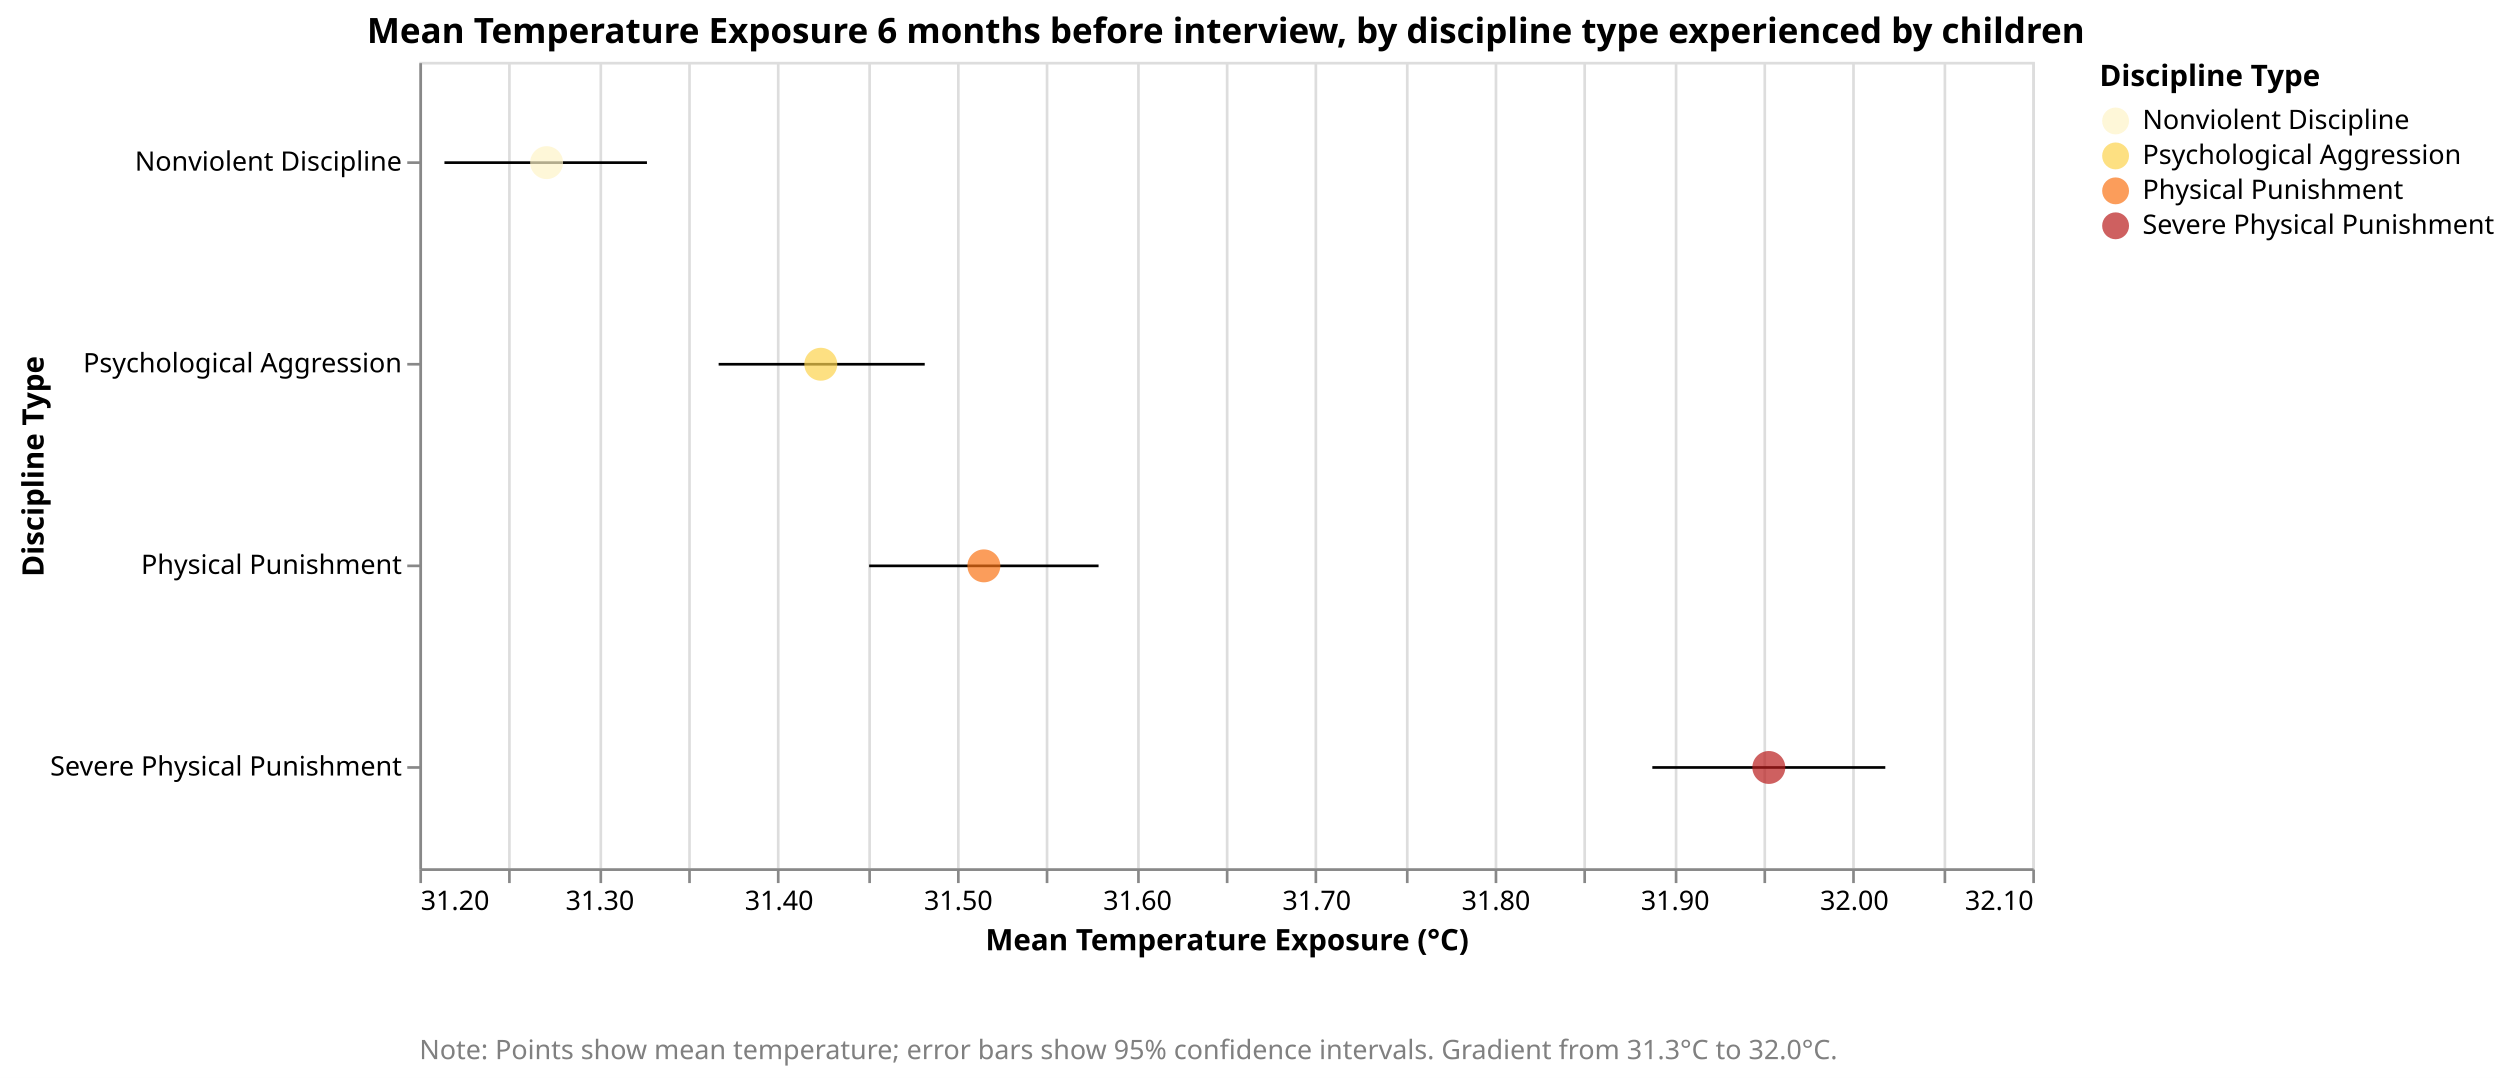
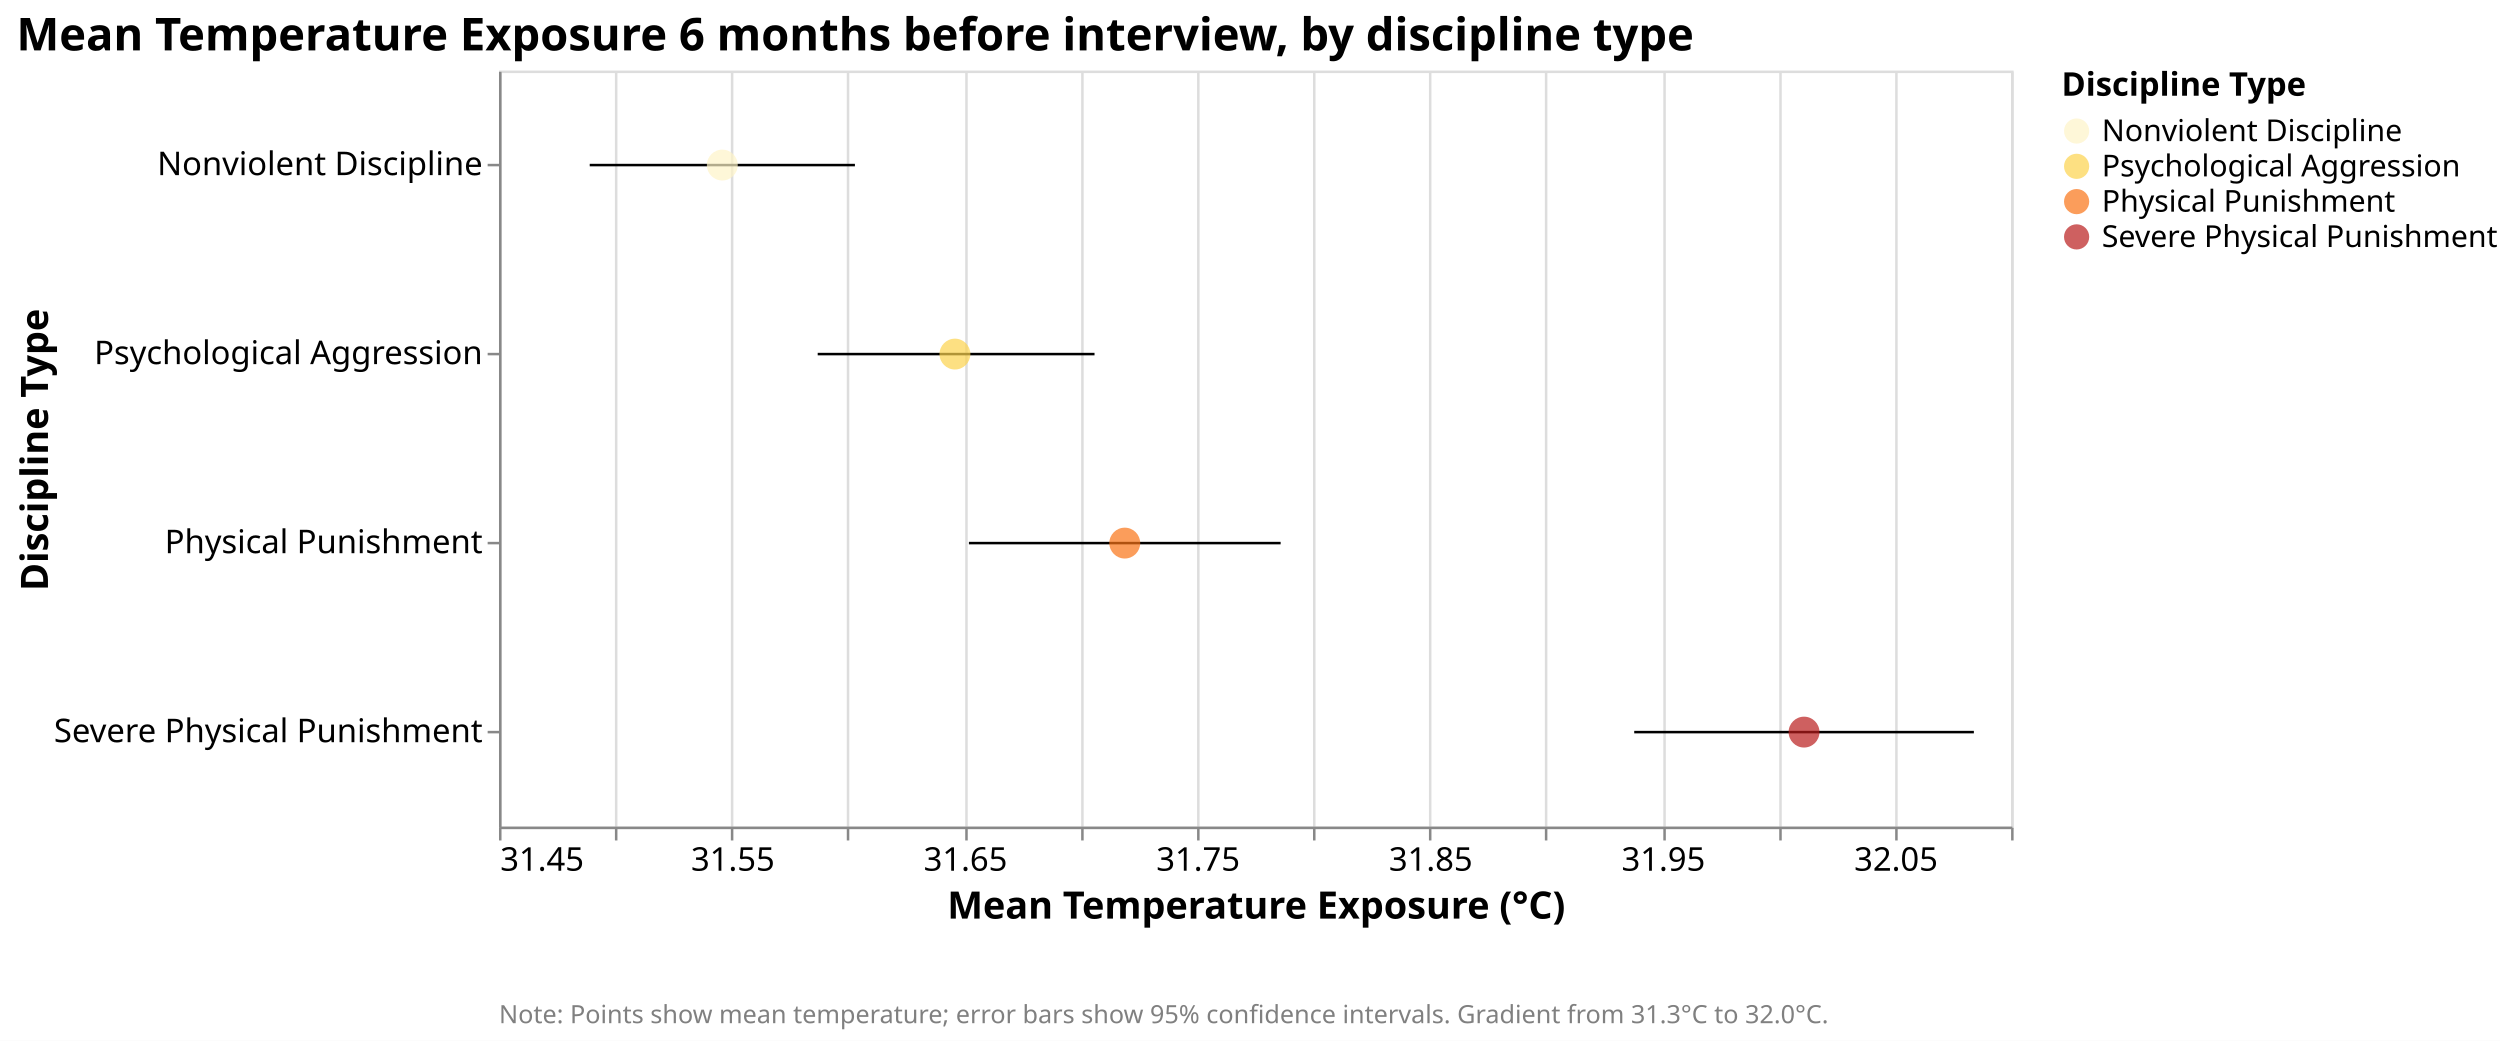
- <svg xmlns="http://www.w3.org/2000/svg" version="1.1" class="marks" width="930" height="401" viewBox="0 0 930 401">
-   <rect width="930" height="401" fill="white" />
-   <g fill="none" stroke-miterlimit="10" transform="translate(156,23)">
+ <svg xmlns="http://www.w3.org/2000/svg" version="1.1" class="marks" width="992" height="413" viewBox="0 0 992 413">
+   <rect width="992" height="413" fill="white" />
+   <g fill="none" stroke-miterlimit="10" transform="translate(198,28)">
    <g class="mark-group role-frame root" role="graphics-object" aria-roledescription="group mark container">
      <g transform="translate(0,0)">
        <path class="background" aria-hidden="true" d="M0,0h600v0h-600Z" />
        <g>
          <g class="mark-group role-scope concat_0_group" role="graphics-object" aria-roledescription="group mark container">
            <g transform="translate(0,0)">
              <path class="background" aria-hidden="true" d="M0.5,0.5h600v300h-600Z" stroke="#ddd" />
              <g>
                <g class="mark-group role-axis" aria-hidden="true">
                  <g transform="translate(0.5,300.5)">
                    <path class="background" aria-hidden="true" d="M0,0h0v0h0Z" pointer-events="none" />
                    <g>
                      <g class="mark-rule role-axis-grid" pointer-events="none">
                        <line transform="translate(0,0)" x2="0" y2="-300" stroke="#ddd" stroke-width="1" opacity="1" />
-                         <line transform="translate(33,0)" x2="0" y2="-300" stroke="#ddd" stroke-width="1" opacity="1" />
-                         <line transform="translate(67,0)" x2="0" y2="-300" stroke="#ddd" stroke-width="1" opacity="1" />
-                         <line transform="translate(100,0)" x2="0" y2="-300" stroke="#ddd" stroke-width="1" opacity="1" />
-                         <line transform="translate(133,0)" x2="0" y2="-300" stroke="#ddd" stroke-width="1" opacity="1" />
-                         <line transform="translate(167,0)" x2="0" y2="-300" stroke="#ddd" stroke-width="1" opacity="1" />
-                         <line transform="translate(200,0)" x2="0" y2="-300" stroke="#ddd" stroke-width="1" opacity="1" />
-                         <line transform="translate(233,0)" x2="0" y2="-300" stroke="#ddd" stroke-width="1" opacity="1" />
-                         <line transform="translate(267,0)" x2="0" y2="-300" stroke="#ddd" stroke-width="1" opacity="1" />
-                         <line transform="translate(300,0)" x2="0" y2="-300" stroke="#ddd" stroke-width="1" opacity="1" />
-                         <line transform="translate(333,0)" x2="0" y2="-300" stroke="#ddd" stroke-width="1" opacity="1" />
-                         <line transform="translate(367,0)" x2="0" y2="-300" stroke="#ddd" stroke-width="1" opacity="1" />
-                         <line transform="translate(400,0)" x2="0" y2="-300" stroke="#ddd" stroke-width="1" opacity="1" />
-                         <line transform="translate(433,0)" x2="0" y2="-300" stroke="#ddd" stroke-width="1" opacity="1" />
-                         <line transform="translate(467,0)" x2="0" y2="-300" stroke="#ddd" stroke-width="1" opacity="1" />
-                         <line transform="translate(500,0)" x2="0" y2="-300" stroke="#ddd" stroke-width="1" opacity="1" />
-                         <line transform="translate(533,0)" x2="0" y2="-300" stroke="#ddd" stroke-width="1" opacity="1" />
-                         <line transform="translate(567,0)" x2="0" y2="-300" stroke="#ddd" stroke-width="1" opacity="1" />
+                         <line transform="translate(46,0)" x2="0" y2="-300" stroke="#ddd" stroke-width="1" opacity="1" />
+                         <line transform="translate(92,0)" x2="0" y2="-300" stroke="#ddd" stroke-width="1" opacity="1" />
+                         <line transform="translate(138,0)" x2="0" y2="-300" stroke="#ddd" stroke-width="1" opacity="1" />
+                         <line transform="translate(185,0)" x2="0" y2="-300" stroke="#ddd" stroke-width="1" opacity="1" />
+                         <line transform="translate(231,0)" x2="0" y2="-300" stroke="#ddd" stroke-width="1" opacity="1" />
+                         <line transform="translate(277,0)" x2="0" y2="-300" stroke="#ddd" stroke-width="1" opacity="1" />
+                         <line transform="translate(323,0)" x2="0" y2="-300" stroke="#ddd" stroke-width="1" opacity="1" />
+                         <line transform="translate(369,0)" x2="0" y2="-300" stroke="#ddd" stroke-width="1" opacity="1" />
+                         <line transform="translate(415,0)" x2="0" y2="-300" stroke="#ddd" stroke-width="1" opacity="1" />
+                         <line transform="translate(462,0)" x2="0" y2="-300" stroke="#ddd" stroke-width="1" opacity="1" />
+                         <line transform="translate(508,0)" x2="0" y2="-300" stroke="#ddd" stroke-width="1" opacity="1" />
+                         <line transform="translate(554,0)" x2="0" y2="-300" stroke="#ddd" stroke-width="1" opacity="1" />
                        <line transform="translate(600,0)" x2="0" y2="-300" stroke="#ddd" stroke-width="1" opacity="1" />
                      </g>
                    </g>
                    <path class="foreground" aria-hidden="true" d="" pointer-events="none" display="none" />
                  </g>
                </g>
-                 <g class="mark-group role-axis" role="graphics-symbol" aria-roledescription="axis" aria-label="X-axis titled 'Mean Temperature Exposure (°C)' for a linear scale with values from 31.2 to 32.1">
+                 <g class="mark-group role-axis" role="graphics-symbol" aria-roledescription="axis" aria-label="X-axis titled 'Mean Temperature Exposure (°C)' for a linear scale with values from 31.4 to 32.1">
                  <g transform="translate(0.5,300.5)">
                    <path class="background" aria-hidden="true" d="M0,0h0v0h0Z" pointer-events="none" />
                    <g>
                      <g class="mark-rule role-axis-tick" pointer-events="none">
                        <line transform="translate(0,0)" x2="0" y2="5" stroke="#888" stroke-width="1" opacity="1" />
-                         <line transform="translate(33,0)" x2="0" y2="5" stroke="#888" stroke-width="1" opacity="1" />
-                         <line transform="translate(67,0)" x2="0" y2="5" stroke="#888" stroke-width="1" opacity="1" />
-                         <line transform="translate(100,0)" x2="0" y2="5" stroke="#888" stroke-width="1" opacity="1" />
-                         <line transform="translate(133,0)" x2="0" y2="5" stroke="#888" stroke-width="1" opacity="1" />
-                         <line transform="translate(167,0)" x2="0" y2="5" stroke="#888" stroke-width="1" opacity="1" />
-                         <line transform="translate(200,0)" x2="0" y2="5" stroke="#888" stroke-width="1" opacity="1" />
-                         <line transform="translate(233,0)" x2="0" y2="5" stroke="#888" stroke-width="1" opacity="1" />
-                         <line transform="translate(267,0)" x2="0" y2="5" stroke="#888" stroke-width="1" opacity="1" />
-                         <line transform="translate(300,0)" x2="0" y2="5" stroke="#888" stroke-width="1" opacity="1" />
-                         <line transform="translate(333,0)" x2="0" y2="5" stroke="#888" stroke-width="1" opacity="1" />
-                         <line transform="translate(367,0)" x2="0" y2="5" stroke="#888" stroke-width="1" opacity="1" />
-                         <line transform="translate(400,0)" x2="0" y2="5" stroke="#888" stroke-width="1" opacity="1" />
-                         <line transform="translate(433,0)" x2="0" y2="5" stroke="#888" stroke-width="1" opacity="1" />
-                         <line transform="translate(467,0)" x2="0" y2="5" stroke="#888" stroke-width="1" opacity="1" />
-                         <line transform="translate(500,0)" x2="0" y2="5" stroke="#888" stroke-width="1" opacity="1" />
-                         <line transform="translate(533,0)" x2="0" y2="5" stroke="#888" stroke-width="1" opacity="1" />
-                         <line transform="translate(567,0)" x2="0" y2="5" stroke="#888" stroke-width="1" opacity="1" />
+                         <line transform="translate(46,0)" x2="0" y2="5" stroke="#888" stroke-width="1" opacity="1" />
+                         <line transform="translate(92,0)" x2="0" y2="5" stroke="#888" stroke-width="1" opacity="1" />
+                         <line transform="translate(138,0)" x2="0" y2="5" stroke="#888" stroke-width="1" opacity="1" />
+                         <line transform="translate(185,0)" x2="0" y2="5" stroke="#888" stroke-width="1" opacity="1" />
+                         <line transform="translate(231,0)" x2="0" y2="5" stroke="#888" stroke-width="1" opacity="1" />
+                         <line transform="translate(277,0)" x2="0" y2="5" stroke="#888" stroke-width="1" opacity="1" />
+                         <line transform="translate(323,0)" x2="0" y2="5" stroke="#888" stroke-width="1" opacity="1" />
+                         <line transform="translate(369,0)" x2="0" y2="5" stroke="#888" stroke-width="1" opacity="1" />
+                         <line transform="translate(415,0)" x2="0" y2="5" stroke="#888" stroke-width="1" opacity="1" />
+                         <line transform="translate(462,0)" x2="0" y2="5" stroke="#888" stroke-width="1" opacity="1" />
+                         <line transform="translate(508,0)" x2="0" y2="5" stroke="#888" stroke-width="1" opacity="1" />
+                         <line transform="translate(554,0)" x2="0" y2="5" stroke="#888" stroke-width="1" opacity="1" />
                        <line transform="translate(600,0)" x2="0" y2="5" stroke="#888" stroke-width="1" opacity="1" />
                      </g>
                      <g class="mark-text role-axis-label" pointer-events="none">
-                         <text text-anchor="start" transform="translate(0,15)" font-family="sans-serif" font-size="10px" fill="#000" opacity="1">31.20</text>
-                         <text text-anchor="middle" transform="translate(33.33333,15)" font-family="sans-serif" font-size="10px" fill="#000" opacity="0">31.25</text>
-                         <text text-anchor="middle" transform="translate(66.66667,15)" font-family="sans-serif" font-size="10px" fill="#000" opacity="1">31.30</text>
-                         <text text-anchor="middle" transform="translate(100,15)" font-family="sans-serif" font-size="10px" fill="#000" opacity="0">31.35</text>
-                         <text text-anchor="middle" transform="translate(133.3333,15)" font-family="sans-serif" font-size="10px" fill="#000" opacity="1">31.40</text>
-                         <text text-anchor="middle" transform="translate(166.6667,15)" font-family="sans-serif" font-size="10px" fill="#000" opacity="0">31.45</text>
-                         <text text-anchor="middle" transform="translate(200,15)" font-family="sans-serif" font-size="10px" fill="#000" opacity="1">31.50</text>
-                         <text text-anchor="middle" transform="translate(233.3333,15)" font-family="sans-serif" font-size="10px" fill="#000" opacity="0">31.55</text>
-                         <text text-anchor="middle" transform="translate(266.6667,15)" font-family="sans-serif" font-size="10px" fill="#000" opacity="1">31.60</text>
-                         <text text-anchor="middle" transform="translate(300,15)" font-family="sans-serif" font-size="10px" fill="#000" opacity="0">31.65</text>
-                         <text text-anchor="middle" transform="translate(333.3333,15)" font-family="sans-serif" font-size="10px" fill="#000" opacity="1">31.70</text>
-                         <text text-anchor="middle" transform="translate(366.6667,15)" font-family="sans-serif" font-size="10px" fill="#000" opacity="0">31.75</text>
-                         <text text-anchor="middle" transform="translate(400,15)" font-family="sans-serif" font-size="10px" fill="#000" opacity="1">31.80</text>
-                         <text text-anchor="middle" transform="translate(433.3333,15)" font-family="sans-serif" font-size="10px" fill="#000" opacity="0">31.85</text>
-                         <text text-anchor="middle" transform="translate(466.6667,15)" font-family="sans-serif" font-size="10px" fill="#000" opacity="1">31.90</text>
-                         <text text-anchor="middle" transform="translate(500,15)" font-family="sans-serif" font-size="10px" fill="#000" opacity="0">31.95</text>
-                         <text text-anchor="middle" transform="translate(533.3333,15)" font-family="sans-serif" font-size="10px" fill="#000" opacity="1">32.00</text>
-                         <text text-anchor="middle" transform="translate(566.6667,15)" font-family="sans-serif" font-size="10px" fill="#000" opacity="0">32.05</text>
-                         <text text-anchor="end" transform="translate(600,15)" font-family="sans-serif" font-size="10px" fill="#000" opacity="1">32.10</text>
+                         <text text-anchor="start" transform="translate(0,17)" font-family="sans-serif" font-size="13px" fill="#000" opacity="1">31.45</text>
+                         <text text-anchor="middle" transform="translate(46.15385,17)" font-family="sans-serif" font-size="13px" fill="#000" opacity="0">31.50</text>
+                         <text text-anchor="middle" transform="translate(92.30769,17)" font-family="sans-serif" font-size="13px" fill="#000" opacity="1">31.55</text>
+                         <text text-anchor="middle" transform="translate(138.4615,17)" font-family="sans-serif" font-size="13px" fill="#000" opacity="0">31.60</text>
+                         <text text-anchor="middle" transform="translate(184.6154,17)" font-family="sans-serif" font-size="13px" fill="#000" opacity="1">31.65</text>
+                         <text text-anchor="middle" transform="translate(230.7692,17)" font-family="sans-serif" font-size="13px" fill="#000" opacity="0">31.70</text>
+                         <text text-anchor="middle" transform="translate(276.9231,17)" font-family="sans-serif" font-size="13px" fill="#000" opacity="1">31.75</text>
+                         <text text-anchor="middle" transform="translate(323.0769,17)" font-family="sans-serif" font-size="13px" fill="#000" opacity="0">31.80</text>
+                         <text text-anchor="middle" transform="translate(369.2308,17)" font-family="sans-serif" font-size="13px" fill="#000" opacity="1">31.85</text>
+                         <text text-anchor="middle" transform="translate(415.3846,17)" font-family="sans-serif" font-size="13px" fill="#000" opacity="0">31.90</text>
+                         <text text-anchor="middle" transform="translate(461.5385,17)" font-family="sans-serif" font-size="13px" fill="#000" opacity="1">31.95</text>
+                         <text text-anchor="middle" transform="translate(507.6923,17)" font-family="sans-serif" font-size="13px" fill="#000" opacity="0">32.00</text>
+                         <text text-anchor="middle" transform="translate(553.8462,17)" font-family="sans-serif" font-size="13px" fill="#000" opacity="1">32.05</text>
+                         <text text-anchor="end" transform="translate(600,17)" font-family="sans-serif" font-size="13px" fill="#000" opacity="0">32.10</text>
                      </g>
                      <g class="mark-rule role-axis-domain" pointer-events="none">
                        <line transform="translate(0,0)" x2="600" y2="0" stroke="#888" stroke-width="1" opacity="1" />
                      </g>
                      <g class="mark-text role-axis-title" pointer-events="none">
-                         <text text-anchor="middle" transform="translate(300,30)" font-family="sans-serif" font-size="11px" font-weight="bold" fill="#000" opacity="1">Mean Temperature Exposure (°C)</text>
+                         <text text-anchor="middle" transform="translate(300,36)" font-family="sans-serif" font-size="15px" font-weight="600" fill="#000" opacity="1">Mean Temperature Exposure (°C)</text>
                      </g>
                    </g>
                    <path class="foreground" aria-hidden="true" d="" pointer-events="none" display="none" />
                  </g>
                </g>
                <g class="mark-group role-axis" role="graphics-symbol" aria-roledescription="axis" aria-label="Y-axis titled 'Discipline Type' for a discrete scale with 4 values: Nonviolent Discipline, Psychological Aggression, Physical Punishment, Severe Physical Punishment">
                  <g transform="translate(0.5,0.5)">
                    <path class="background" aria-hidden="true" d="M0,0h0v0h0Z" pointer-events="none" />
                    <g>
                      <g class="mark-rule role-axis-tick" pointer-events="none">
                        <line transform="translate(0,37)" x2="-5" y2="0" stroke="#888" stroke-width="1" opacity="1" />
                        <line transform="translate(0,112)" x2="-5" y2="0" stroke="#888" stroke-width="1" opacity="1" />
                        <line transform="translate(0,187)" x2="-5" y2="0" stroke="#888" stroke-width="1" opacity="1" />
                        <line transform="translate(0,262)" x2="-5" y2="0" stroke="#888" stroke-width="1" opacity="1" />
                      </g>
                      <g class="mark-text role-axis-label" pointer-events="none">
-                         <text text-anchor="end" transform="translate(-7,40)" font-family="sans-serif" font-size="10px" fill="#000" opacity="1">Nonviolent Discipline</text>
-                         <text text-anchor="end" transform="translate(-7,115)" font-family="sans-serif" font-size="10px" fill="#000" opacity="1">Psychological Aggression</text>
-                         <text text-anchor="end" transform="translate(-7,190)" font-family="sans-serif" font-size="10px" fill="#000" opacity="1">Physical Punishment</text>
-                         <text text-anchor="end" transform="translate(-7,265)" font-family="sans-serif" font-size="10px" fill="#000" opacity="1">Severe Physical Punishment</text>
+                         <text text-anchor="end" transform="translate(-7,41)" font-family="sans-serif" font-size="13px" fill="#000" opacity="1">Nonviolent Discipline</text>
+                         <text text-anchor="end" transform="translate(-7,116)" font-family="sans-serif" font-size="13px" fill="#000" opacity="1">Psychological Aggression</text>
+                         <text text-anchor="end" transform="translate(-7,191)" font-family="sans-serif" font-size="13px" fill="#000" opacity="1">Physical Punishment</text>
+                         <text text-anchor="end" transform="translate(-7,266)" font-family="sans-serif" font-size="13px" fill="#000" opacity="1">Severe Physical Punishment</text>
                      </g>
                      <g class="mark-rule role-axis-domain" pointer-events="none">
                        <line transform="translate(0,0)" x2="0" y2="300" stroke="#888" stroke-width="1" opacity="1" />
                      </g>
                      <g class="mark-text role-axis-title" pointer-events="none">
-                         <text text-anchor="middle" transform="translate(-138.2852,150) rotate(-90) translate(0,-2)" font-family="sans-serif" font-size="11px" font-weight="bold" fill="#000" opacity="1">Discipline Type</text>
+                         <text text-anchor="middle" transform="translate(-176.4707,150) rotate(-90) translate(0,-3)" font-family="sans-serif" font-size="15px" font-weight="600" fill="#000" opacity="1">Discipline Type</text>
                      </g>
                    </g>
                    <path class="foreground" aria-hidden="true" d="" pointer-events="none" display="none" />
                  </g>
                </g>
                <g class="mark-rule role-mark concat_0_layer_0_marks" role="graphics-symbol" aria-roledescription="rule mark container">
-                   <line transform="translate(9.333333,37.5)" x2="75.333" y2="0" stroke="black" />
-                   <line transform="translate(111.3333,112.5)" x2="76.667" y2="0" stroke="black" />
-                   <line transform="translate(167.3333,187.5)" x2="85.333" y2="0" stroke="black" />
-                   <line transform="translate(458.6667,262.5)" x2="86.667" y2="0" stroke="black" />
+                   <line transform="translate(36,37.5)" x2="105.231" y2="0" stroke="black" />
+                   <line transform="translate(126.4615,112.5)" x2="109.846" y2="0" stroke="black" />
+                   <line transform="translate(186.4615,187.5)" x2="123.692" y2="0" stroke="black" />
+                   <line transform="translate(450.4615,262.5)" x2="134.769" y2="0" stroke="black" />
                </g>
                <g class="mark-symbol role-mark concat_0_layer_1_marks" role="graphics-symbol" aria-roledescription="symbol mark container">
-                   <path transform="translate(47.33333,37.5)" d="M6.124,0A6.124,6.124,0,1,1,-6.124,0A6.124,6.124,0,1,1,6.124,0" fill="#fef3c7" stroke-width="2" opacity="0.7" />
-                   <path transform="translate(149.3333,112.5)" d="M6.124,0A6.124,6.124,0,1,1,-6.124,0A6.124,6.124,0,1,1,6.124,0" fill="#fcd34d" stroke-width="2" opacity="0.7" />
-                   <path transform="translate(210,187.5)" d="M6.124,0A6.124,6.124,0,1,1,-6.124,0A6.124,6.124,0,1,1,6.124,0" fill="#f97316" stroke-width="2" opacity="0.7" />
-                   <path transform="translate(502,262.5)" d="M6.124,0A6.124,6.124,0,1,1,-6.124,0A6.124,6.124,0,1,1,6.124,0" fill="#b91c1c" stroke-width="2" opacity="0.7" />
+                   <path transform="translate(88.61538,37.5)" d="M6.124,0A6.124,6.124,0,1,1,-6.124,0A6.124,6.124,0,1,1,6.124,0" fill="#fef3c7" stroke-width="2" opacity="0.7" />
+                   <path transform="translate(180.9231,112.5)" d="M6.124,0A6.124,6.124,0,1,1,-6.124,0A6.124,6.124,0,1,1,6.124,0" fill="#fcd34d" stroke-width="2" opacity="0.7" />
+                   <path transform="translate(248.3077,187.5)" d="M6.124,0A6.124,6.124,0,1,1,-6.124,0A6.124,6.124,0,1,1,6.124,0" fill="#f97316" stroke-width="2" opacity="0.7" />
+                   <path transform="translate(517.8462,262.5)" d="M6.124,0A6.124,6.124,0,1,1,-6.124,0A6.124,6.124,0,1,1,6.124,0" fill="#b91c1c" stroke-width="2" opacity="0.7" />
                </g>
                <g class="mark-group role-title">
-                   <g transform="translate(300,-17)">
-                     <path class="background" aria-hidden="true" d="M0,0h0v0h0Z" pointer-events="none" />
-                     <g>
-                       <g class="mark-text role-title-text" role="graphics-symbol" aria-roledescription="title" aria-label="Title text 'Mean Temperature Exposure 6 months before interview, by discipline type experienced by children'" pointer-events="none">
-                         <text text-anchor="middle" transform="translate(0,10)" font-family="sans-serif" font-size="13px" font-weight="bold" fill="#000" opacity="1">Mean Temperature Exposure 6 months before interview, by discipline type experienced by children</text>
+                   <g transform="translate(-191.4707,-22)">
+                     <path class="background" aria-hidden="true" d="M0,0h0v0h0Z" pointer-events="none" />
+                     <g>
+                       <g class="mark-text role-title-text" role="graphics-symbol" aria-roledescription="title" aria-label="Title text 'Mean Temperature Exposure 6 months before interview, by discipline type'" pointer-events="none">
+                         <text text-anchor="start" transform="translate(0,14)" font-family="sans-serif" font-size="18px" font-weight="600" fill="#000" opacity="1">Mean Temperature Exposure 6 months before interview, by discipline type</text>
                      </g>
                    </g>
                    <path class="foreground" aria-hidden="true" d="" pointer-events="none" display="none" />
                  </g>
                </g>
              </g>
              <path class="foreground" aria-hidden="true" d="" display="none" />
            </g>
          </g>
          <g class="mark-group role-scope concat_1_group" role="graphics-object" aria-roledescription="group mark container">
-             <g transform="translate(0,338)">
+             <g transform="translate(0,345)">
              <path class="background" aria-hidden="true" d="M0,0h600v30h-600Z" />
              <g>
                <g class="mark-text role-mark concat_1_marks" role="graphics-object" aria-roledescription="text mark container">
                  <text text-anchor="start" transform="translate(0,33)" font-family="sans-serif" font-size="10px" fill="gray">Note: Points show mean temperature; error bars show 95% confidence intervals. Gradient from 31.3°C to 32.0°C.</text>
                </g>
              </g>
              <path class="foreground" aria-hidden="true" d="" display="none" />
            </g>
          </g>
          <g class="mark-group role-legend" role="graphics-symbol" aria-roledescription="legend" aria-label="Symbol legend titled 'Discipline Type' for fill color with 4 values: Nonviolent Discipline, Psychological Aggression, Physical Punishment, Severe Physical Punishment">
-             <g transform="translate(625,0)">
-               <path class="background" aria-hidden="true" d="M0,0h144v66h-144Z" pointer-events="none" />
+             <g transform="translate(620,0)">
+               <path class="background" aria-hidden="true" d="M0,0h169v72h-169Z" pointer-events="none" />
              <g>
                <g class="mark-group role-legend-entry">
-                   <g transform="translate(0,16)">
+                   <g transform="translate(0,18)">
                    <path class="background" aria-hidden="true" d="M0,0h0v0h0Z" pointer-events="none" />
                    <g>
                      <g class="mark-group role-scope" role="graphics-object" aria-roledescription="group mark container">
                        <g transform="translate(0,0)">
-                           <path class="background" aria-hidden="true" d="M0,0h143.285v11h-143.285Z" pointer-events="none" opacity="1" />
+                           <path class="background" aria-hidden="true" d="M0,0h168.742v12h-168.742Z" pointer-events="none" opacity="1" />
                          <g>
                            <g class="mark-symbol role-legend-symbol" pointer-events="none">
                              <path transform="translate(6,6)" d="M5,0A5,5,0,1,1,-5,0A5,5,0,1,1,5,0" fill="#fef3c7" stroke-width="1.5" opacity="0.7" />
                            </g>
                            <g class="mark-text role-legend-label" pointer-events="none">
-                               <text text-anchor="start" transform="translate(16,9)" font-family="sans-serif" font-size="10px" fill="#000" opacity="1">Nonviolent Discipline</text>
-                             </g>
-                           </g>
-                           <path class="foreground" aria-hidden="true" d="" pointer-events="none" display="none" />
-                         </g>
-                         <g transform="translate(0,13)">
-                           <path class="background" aria-hidden="true" d="M0,0h143.285v11h-143.285Z" pointer-events="none" opacity="1" />
+                               <text text-anchor="start" transform="translate(16,10)" font-family="sans-serif" font-size="12px" fill="#000" opacity="1">Nonviolent Discipline</text>
+                             </g>
+                           </g>
+                           <path class="foreground" aria-hidden="true" d="" pointer-events="none" display="none" />
+                         </g>
+                         <g transform="translate(0,14)">
+                           <path class="background" aria-hidden="true" d="M0,0h168.742v12h-168.742Z" pointer-events="none" opacity="1" />
                          <g>
                            <g class="mark-symbol role-legend-symbol" pointer-events="none">
                              <path transform="translate(6,6)" d="M5,0A5,5,0,1,1,-5,0A5,5,0,1,1,5,0" fill="#fcd34d" stroke-width="1.5" opacity="0.7" />
                            </g>
                            <g class="mark-text role-legend-label" pointer-events="none">
-                               <text text-anchor="start" transform="translate(16,9)" font-family="sans-serif" font-size="10px" fill="#000" opacity="1">Psychological Aggression</text>
-                             </g>
-                           </g>
-                           <path class="foreground" aria-hidden="true" d="" pointer-events="none" display="none" />
-                         </g>
-                         <g transform="translate(0,26)">
-                           <path class="background" aria-hidden="true" d="M0,0h143.285v11h-143.285Z" pointer-events="none" opacity="1" />
+                               <text text-anchor="start" transform="translate(16,10)" font-family="sans-serif" font-size="12px" fill="#000" opacity="1">Psychological Aggression</text>
+                             </g>
+                           </g>
+                           <path class="foreground" aria-hidden="true" d="" pointer-events="none" display="none" />
+                         </g>
+                         <g transform="translate(0,28)">
+                           <path class="background" aria-hidden="true" d="M0,0h168.742v12h-168.742Z" pointer-events="none" opacity="1" />
                          <g>
                            <g class="mark-symbol role-legend-symbol" pointer-events="none">
                              <path transform="translate(6,6)" d="M5,0A5,5,0,1,1,-5,0A5,5,0,1,1,5,0" fill="#f97316" stroke-width="1.5" opacity="0.7" />
                            </g>
                            <g class="mark-text role-legend-label" pointer-events="none">
-                               <text text-anchor="start" transform="translate(16,9)" font-family="sans-serif" font-size="10px" fill="#000" opacity="1">Physical Punishment</text>
-                             </g>
-                           </g>
-                           <path class="foreground" aria-hidden="true" d="" pointer-events="none" display="none" />
-                         </g>
-                         <g transform="translate(0,39)">
-                           <path class="background" aria-hidden="true" d="M0,0h143.285v11h-143.285Z" pointer-events="none" opacity="1" />
+                               <text text-anchor="start" transform="translate(16,10)" font-family="sans-serif" font-size="12px" fill="#000" opacity="1">Physical Punishment</text>
+                             </g>
+                           </g>
+                           <path class="foreground" aria-hidden="true" d="" pointer-events="none" display="none" />
+                         </g>
+                         <g transform="translate(0,42)">
+                           <path class="background" aria-hidden="true" d="M0,0h168.742v12h-168.742Z" pointer-events="none" opacity="1" />
                          <g>
                            <g class="mark-symbol role-legend-symbol" pointer-events="none">
                              <path transform="translate(6,6)" d="M5,0A5,5,0,1,1,-5,0A5,5,0,1,1,5,0" fill="#b91c1c" stroke-width="1.5" opacity="0.7" />
                            </g>
                            <g class="mark-text role-legend-label" pointer-events="none">
-                               <text text-anchor="start" transform="translate(16,9)" font-family="sans-serif" font-size="10px" fill="#000" opacity="1">Severe Physical Punishment</text>
+                               <text text-anchor="start" transform="translate(16,10)" font-family="sans-serif" font-size="12px" fill="#000" opacity="1">Severe Physical Punishment</text>
                            </g>
                          </g>
                          <path class="foreground" aria-hidden="true" d="" pointer-events="none" display="none" />
                        </g>
                      </g>
                    </g>
                    <path class="foreground" aria-hidden="true" d="" pointer-events="none" display="none" />
                  </g>
                </g>
                <g class="mark-text role-legend-title" pointer-events="none">
-                   <text text-anchor="start" transform="translate(0,9)" font-family="sans-serif" font-size="11px" font-weight="bold" fill="#000" opacity="1">Discipline Type</text>
+                   <text text-anchor="start" transform="translate(0,10)" font-family="sans-serif" font-size="13px" font-weight="bold" fill="#000" opacity="1">Discipline Type</text>
                </g>
              </g>
              <path class="foreground" aria-hidden="true" d="" pointer-events="none" display="none" />
            </g>
          </g>
        </g>
        <path class="foreground" aria-hidden="true" d="" display="none" />
      </g>
    </g>
  </g>
</svg>
